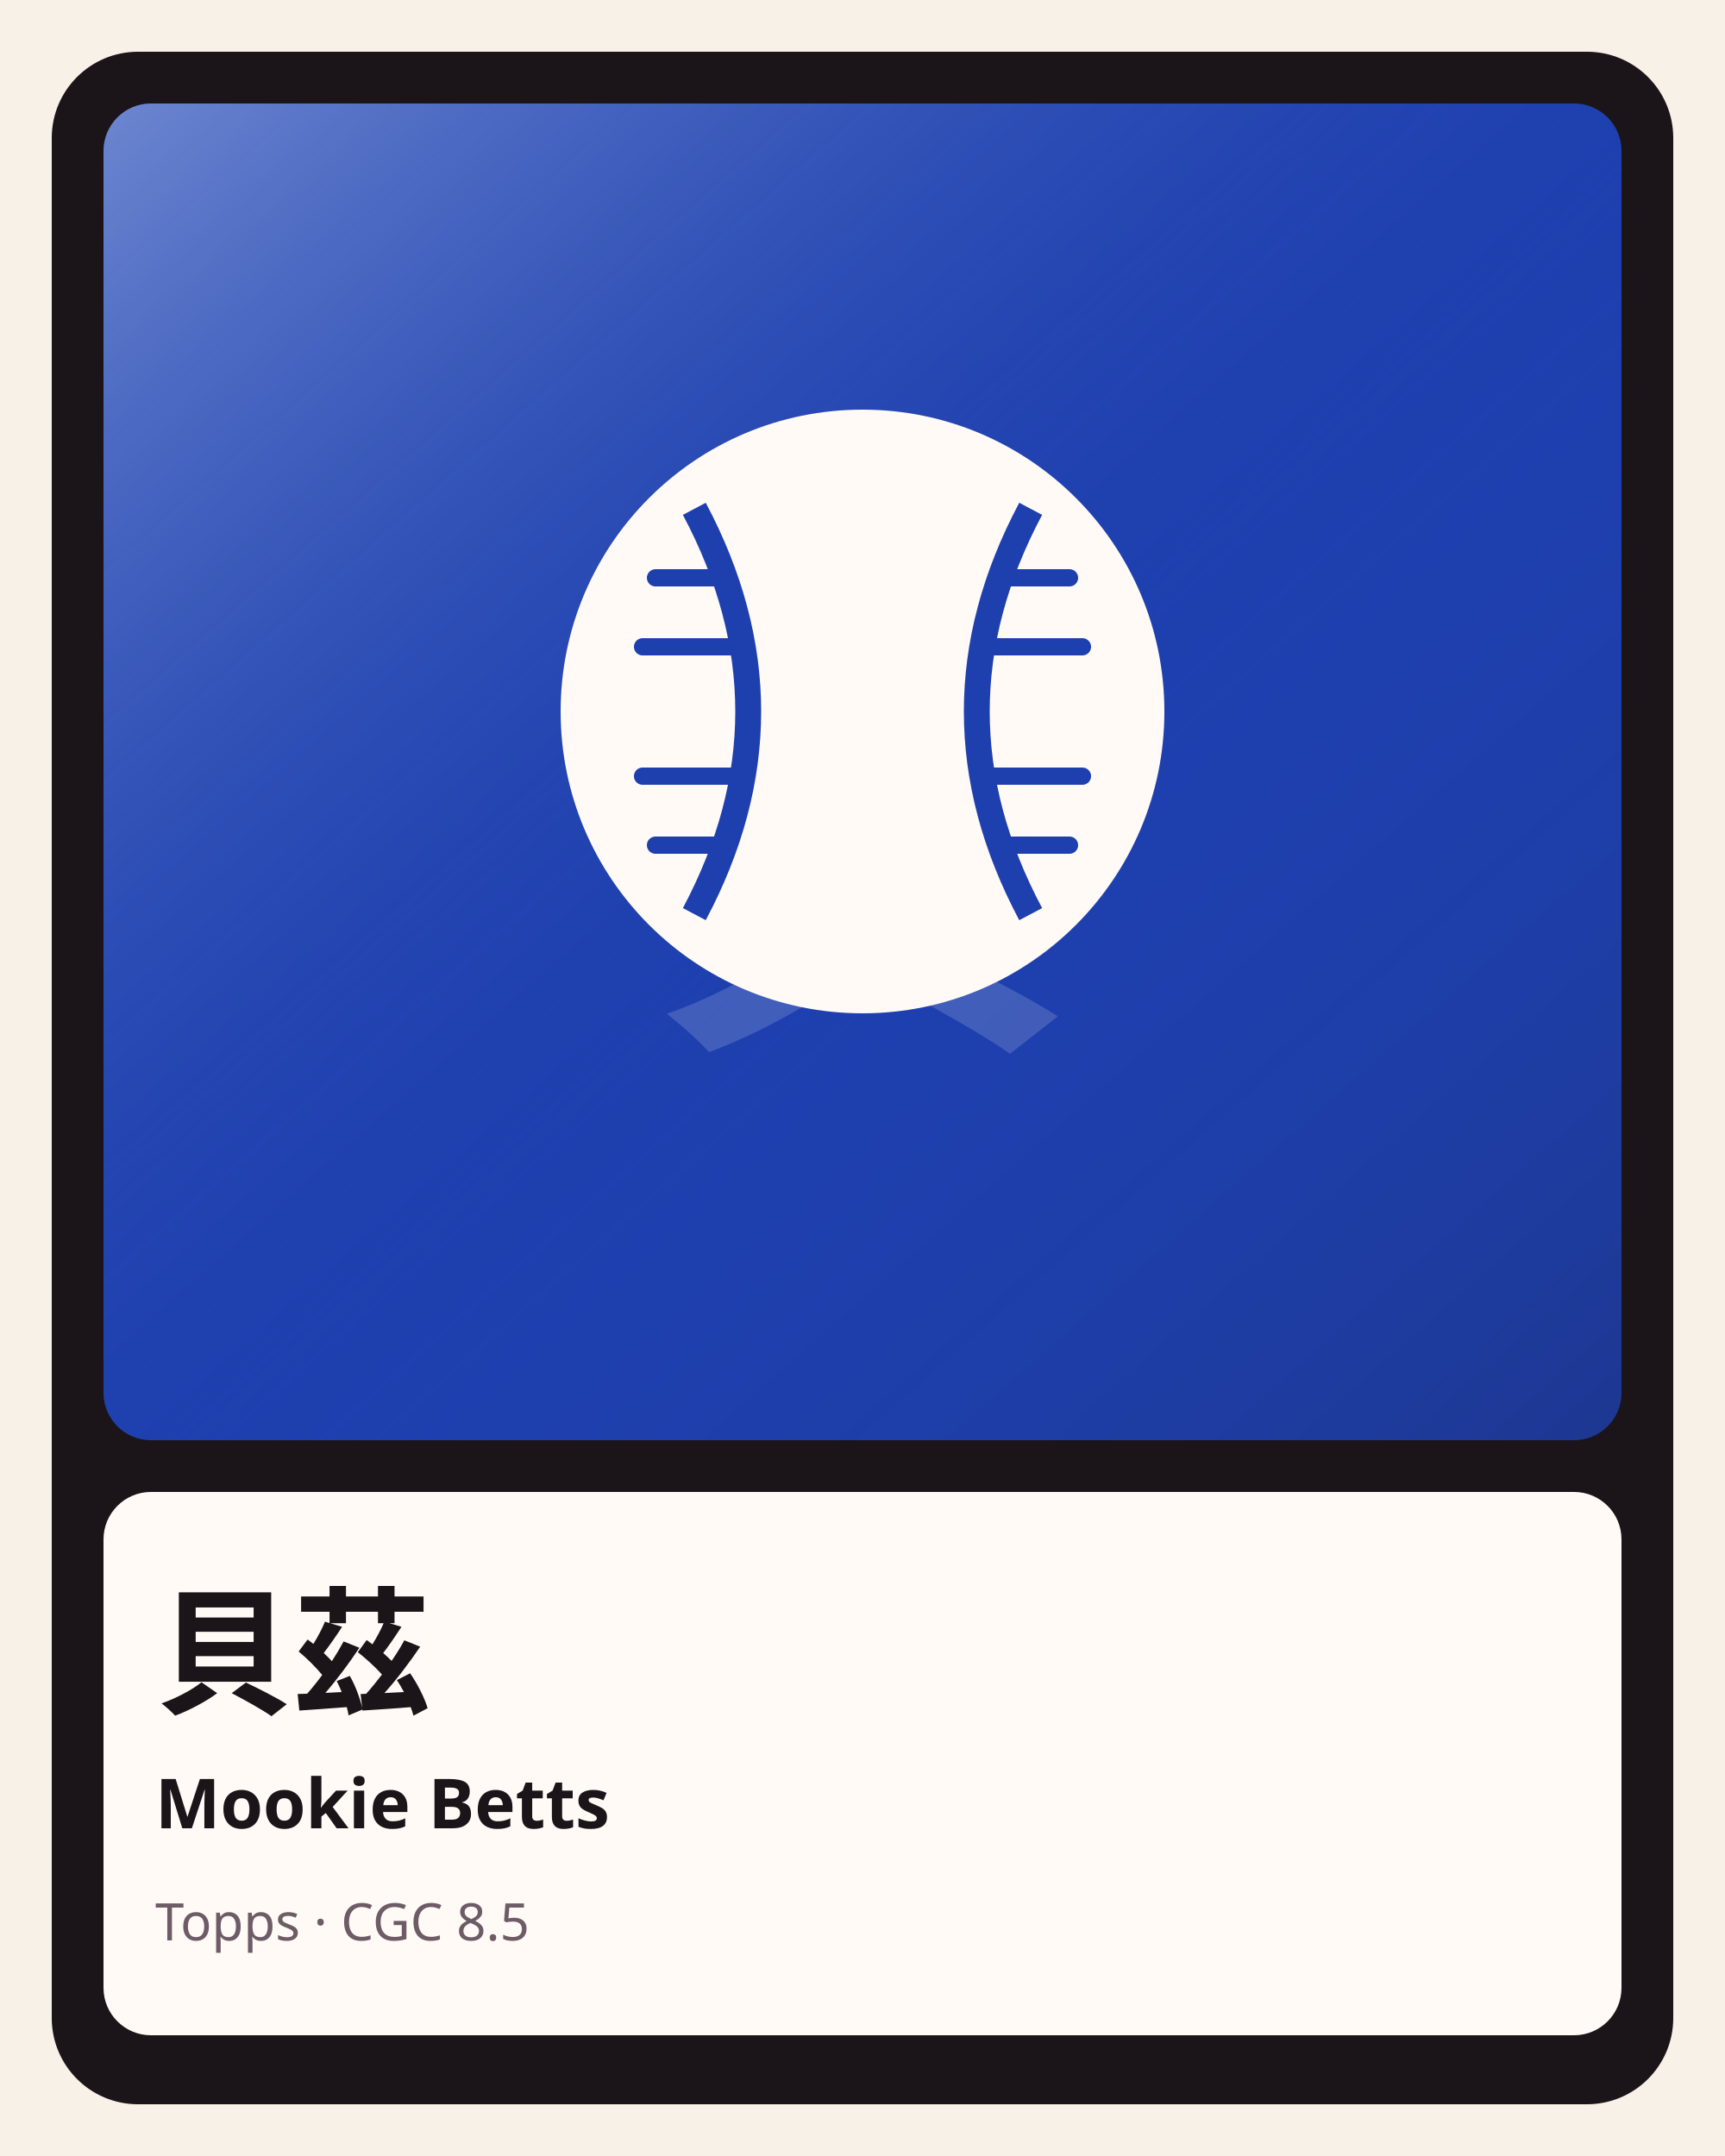
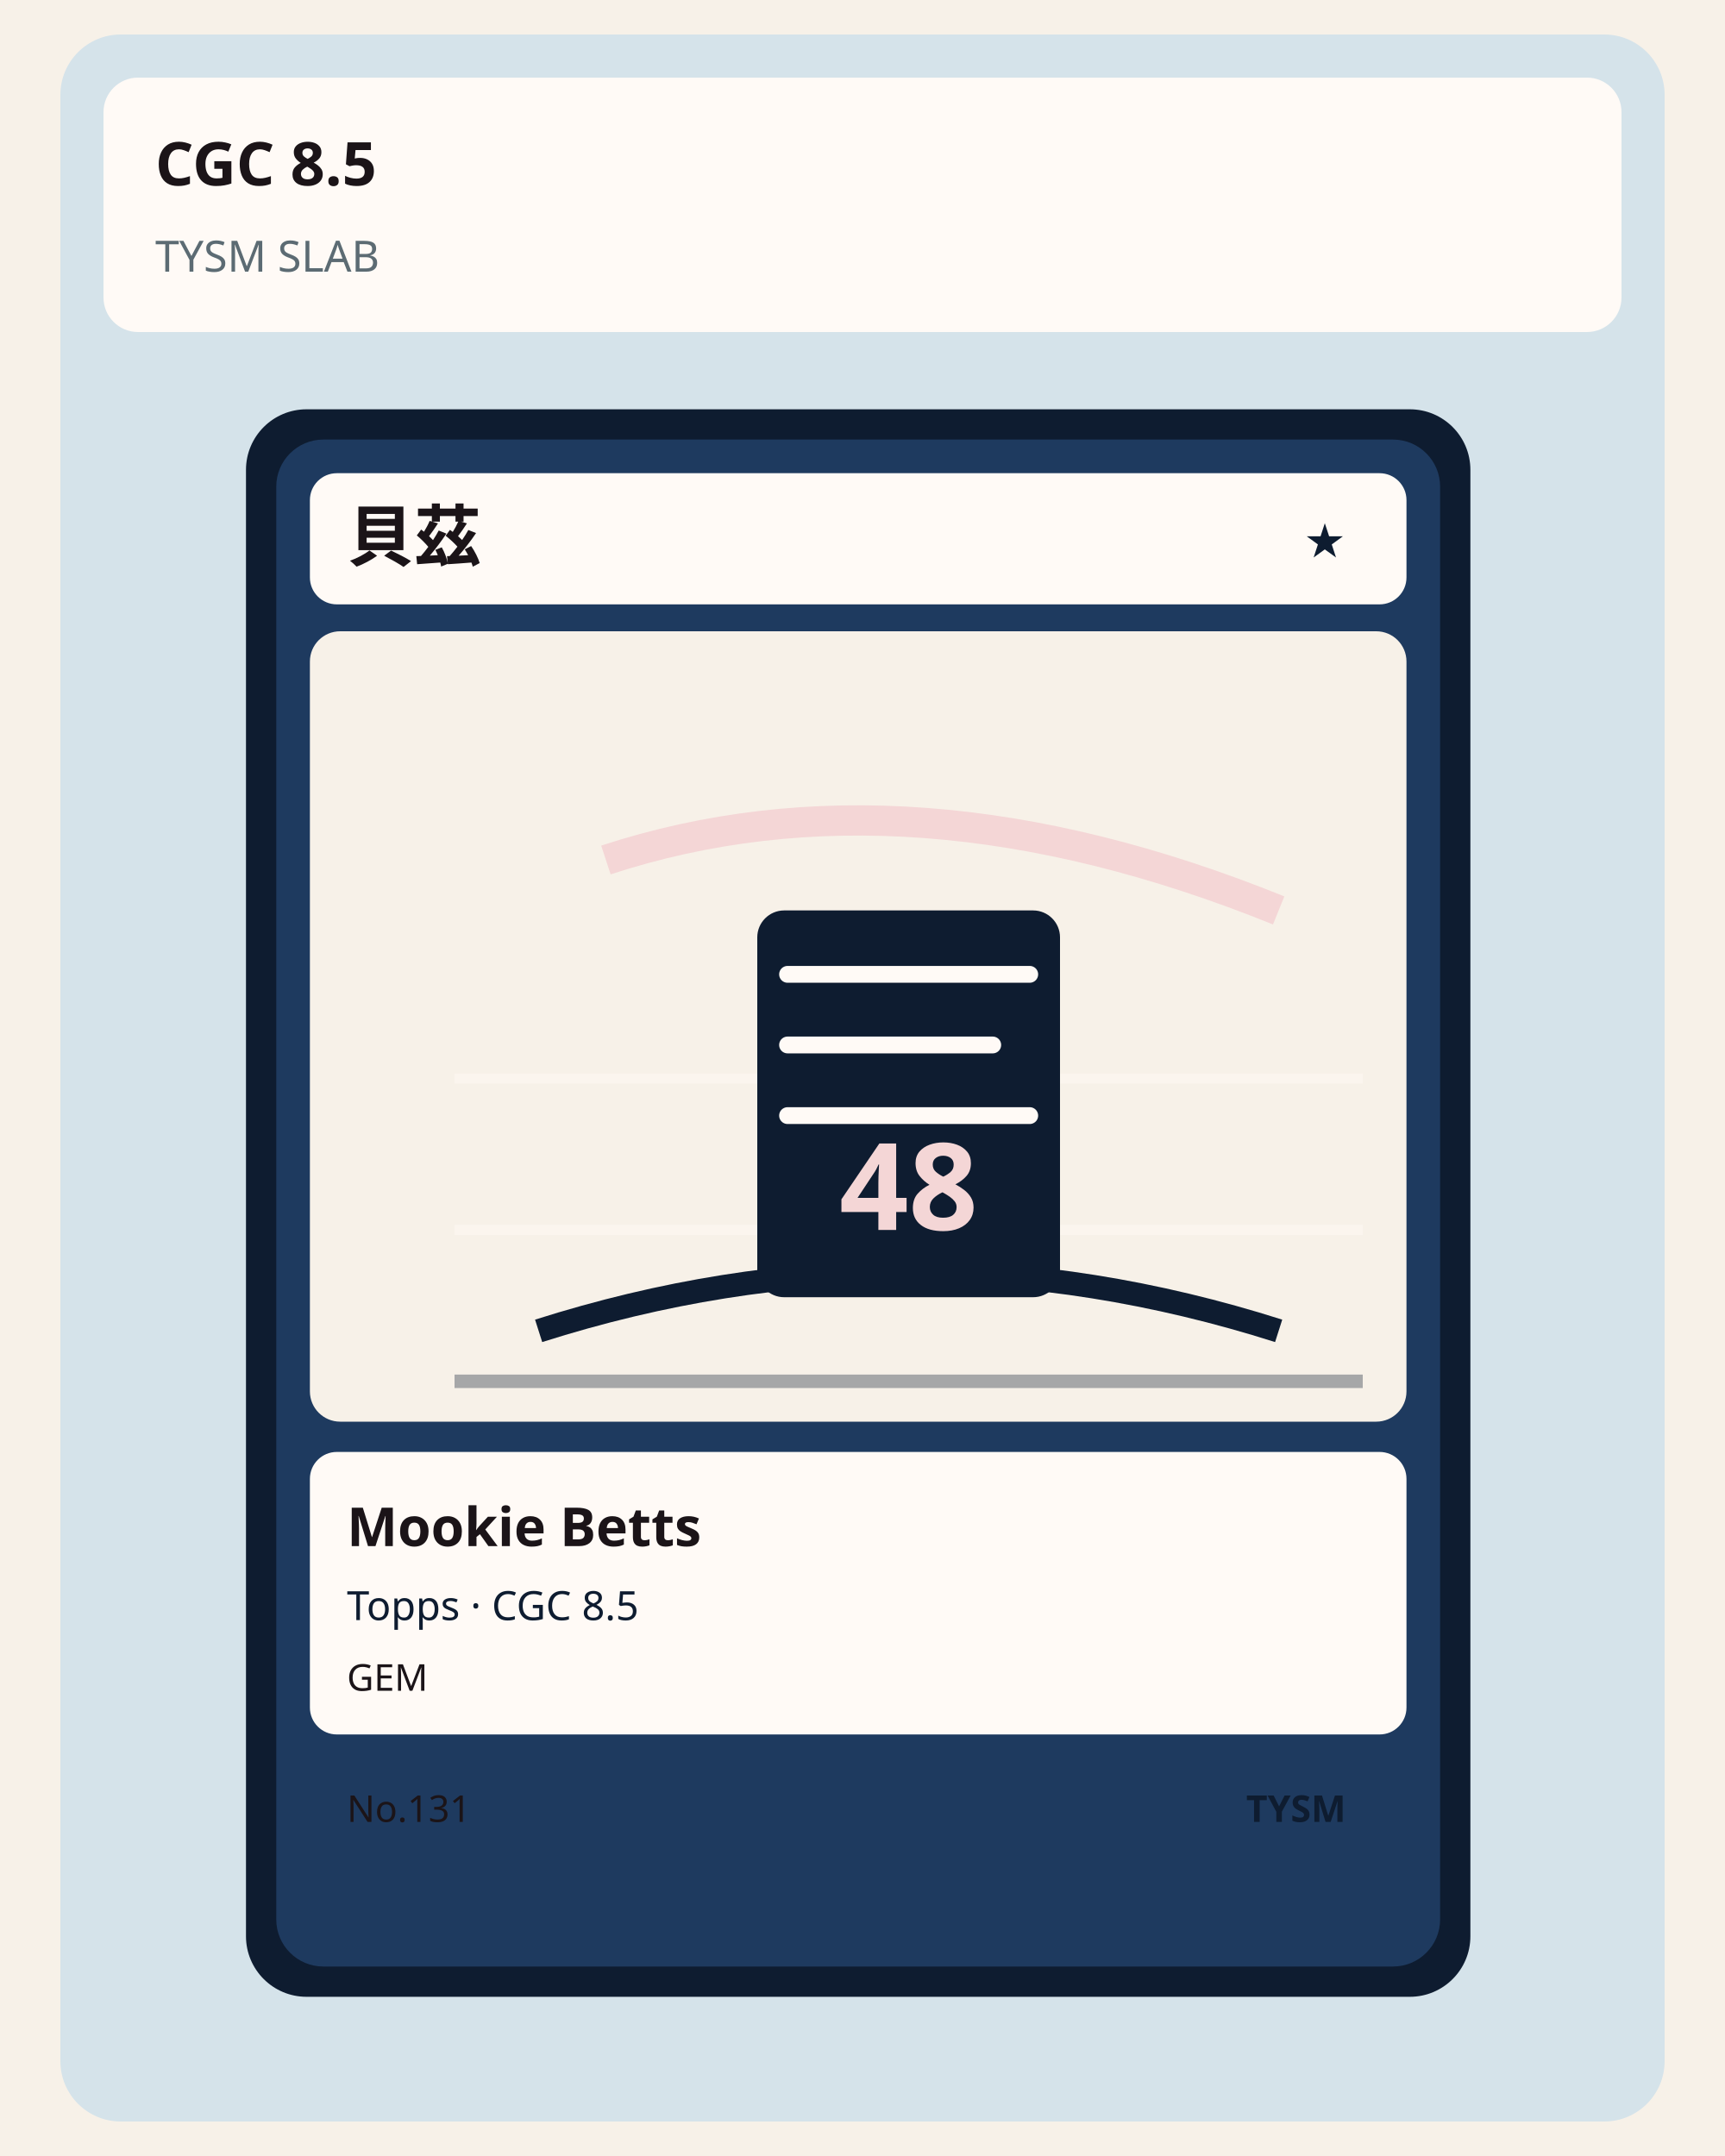
<svg xmlns="http://www.w3.org/2000/svg" width="800" height="1000" viewBox="0 0 800 1000" role="img" aria-label="貝茲 Mookie Betts">
  <rect width="800" height="1000" fill="#f7f1e8" />
-   <rect x="24" y="24" width="752" height="952" rx="40" fill="#1b1418" />
-   <rect x="48" y="48" width="704" height="620" rx="22" fill="#1e40af" />
-   <rect x="48" y="48" width="704" height="620" rx="22" fill="url(#sheen)" />
-   <text x="400" y="470" text-anchor="middle" fill="#fffaf6" fill-opacity="0.16" font-size="200" font-family="ui-sans-serif, system-ui, sans-serif" font-weight="700">貝</text>
-   <circle cx="400" cy="330" r="140" fill="#fffaf6" />
-   <path d="M322 236 Q372 330 322 424" fill="none" stroke="#1e40af" stroke-width="12" />
-   <path d="M478 236 Q428 330 478 424" fill="none" stroke="#1e40af" stroke-width="12" />
-   <path d="M338 268 H304 M342 300 H298 M342 360 H298 M338 392 H304 M462 268 H496 M458 300 H502 M458 360 H502 M462 392 H496" stroke="#1e40af" stroke-width="8" stroke-linecap="round" />
-   <rect x="48" y="692" width="704" height="252" rx="22" fill="#fffaf6" />
-   <text x="72" y="790" fill="#1b1418" font-size="64" font-family="ui-sans-serif, system-ui, sans-serif" font-weight="700">貝茲</text>
-   <text x="72" y="848" fill="#1b1418" font-size="32" font-family="ui-sans-serif, system-ui, sans-serif" font-weight="600">Mookie Betts</text>
-   <text x="72" y="900" fill="#6d5c66" font-size="24" font-family="ui-sans-serif, system-ui, sans-serif">Topps · CGC 8.5</text>
-   <defs>
-     <linearGradient id="sheen" x1="0" y1="0" x2="1" y2="1">
-       <stop offset="0" stop-color="#dbeafe" stop-opacity="0.42" />
-       <stop offset="0.55" stop-color="#1e40af" stop-opacity="0" />
-       <stop offset="1" stop-color="#1b1418" stop-opacity="0.2" />
-     </linearGradient>
-   </defs>
+   <rect x="28" y="16" width="744" height="968" rx="28" fill="#d5e3ea" />
+   <rect x="48" y="36" width="704" height="118" rx="16" fill="#fffaf6" />
+   <text x="72" y="86" fill="#1b1418" font-size="28" font-family="ui-sans-serif, system-ui, sans-serif" font-weight="700">CGC 8.5</text>
+   <text x="72" y="126" fill="#5c6b73" font-size="20" font-family="ui-sans-serif, system-ui, sans-serif">TYSM SLAB</text>
+   <g transform="translate(86,168) scale(0.78)">
+     <g>
+       <rect x="36" y="28" width="728" height="944" rx="36" fill="#0e1c30" />
+       <rect x="54" y="46" width="692" height="908" rx="28" fill="#1e3a5f" />
+       <rect x="74" y="66" width="652" height="78" rx="16" fill="#fffaf6" />
+       <text x="96" y="118" fill="#1b1418" font-size="40" font-family="ui-sans-serif, system-ui, sans-serif" font-weight="700">貝茲</text>
+       <text x="690" y="116" text-anchor="end" fill="#0e1c30" font-size="28" font-family="ui-sans-serif, system-ui, sans-serif" font-weight="700">★</text>
+       <rect x="74" y="160" width="652" height="470" rx="18" fill="#f7f1e8" />
+       <g transform="translate(90,176)">
+         <path d="M70 430 H610" stroke="#0e1c30" stroke-width="8" opacity="0.35" />
+         <path d="M70 250 H610 M70 340 H610" stroke="#fffaf6" stroke-width="6" opacity="0.45" />
+         <path d="M160 120 Q340 61 560 150" fill="none" stroke="#f4d6d6" stroke-width="18" />
+         <rect x="250" y="150" width="180" height="230" rx="16" fill="#0e1c30" />
+         <path d="M268 188 H412 M268 230 H390 M268 272 H412" stroke="#fffaf6" stroke-width="10" stroke-linecap="round" />
+         <text x="340" y="340" text-anchor="middle" fill="#f4d6d6" font-size="72" font-family="ui-sans-serif, system-ui, sans-serif" font-weight="700">48</text>
+         <path d="M120 400 Q340 330 560 400" fill="none" stroke="#0e1c30" stroke-width="14" />
+       </g>
+       <rect x="74" y="648" width="652" height="168" rx="16" fill="#fffaf6" />
+       <text x="96" y="704" fill="#1b1418" font-size="32" font-family="ui-sans-serif, system-ui, sans-serif" font-weight="700">Mookie Betts</text>
+       <text x="96" y="748" fill="#0e1c30" font-size="24" font-family="ui-sans-serif, system-ui, sans-serif">Topps · CGC 8.5</text>
+       <text x="96" y="790" fill="#1b1418" font-size="22" font-family="ui-sans-serif, system-ui, sans-serif">GEM</text>
+       <text x="96" y="868" fill="#1b1418" font-size="22" font-family="ui-sans-serif, system-ui, sans-serif">No.131</text>
+       <text x="690" y="868" text-anchor="end" fill="#0e1c30" font-size="22" font-family="ui-sans-serif, system-ui, sans-serif" font-weight="700">TYSM</text>
+     </g>
+   </g>
</svg>
